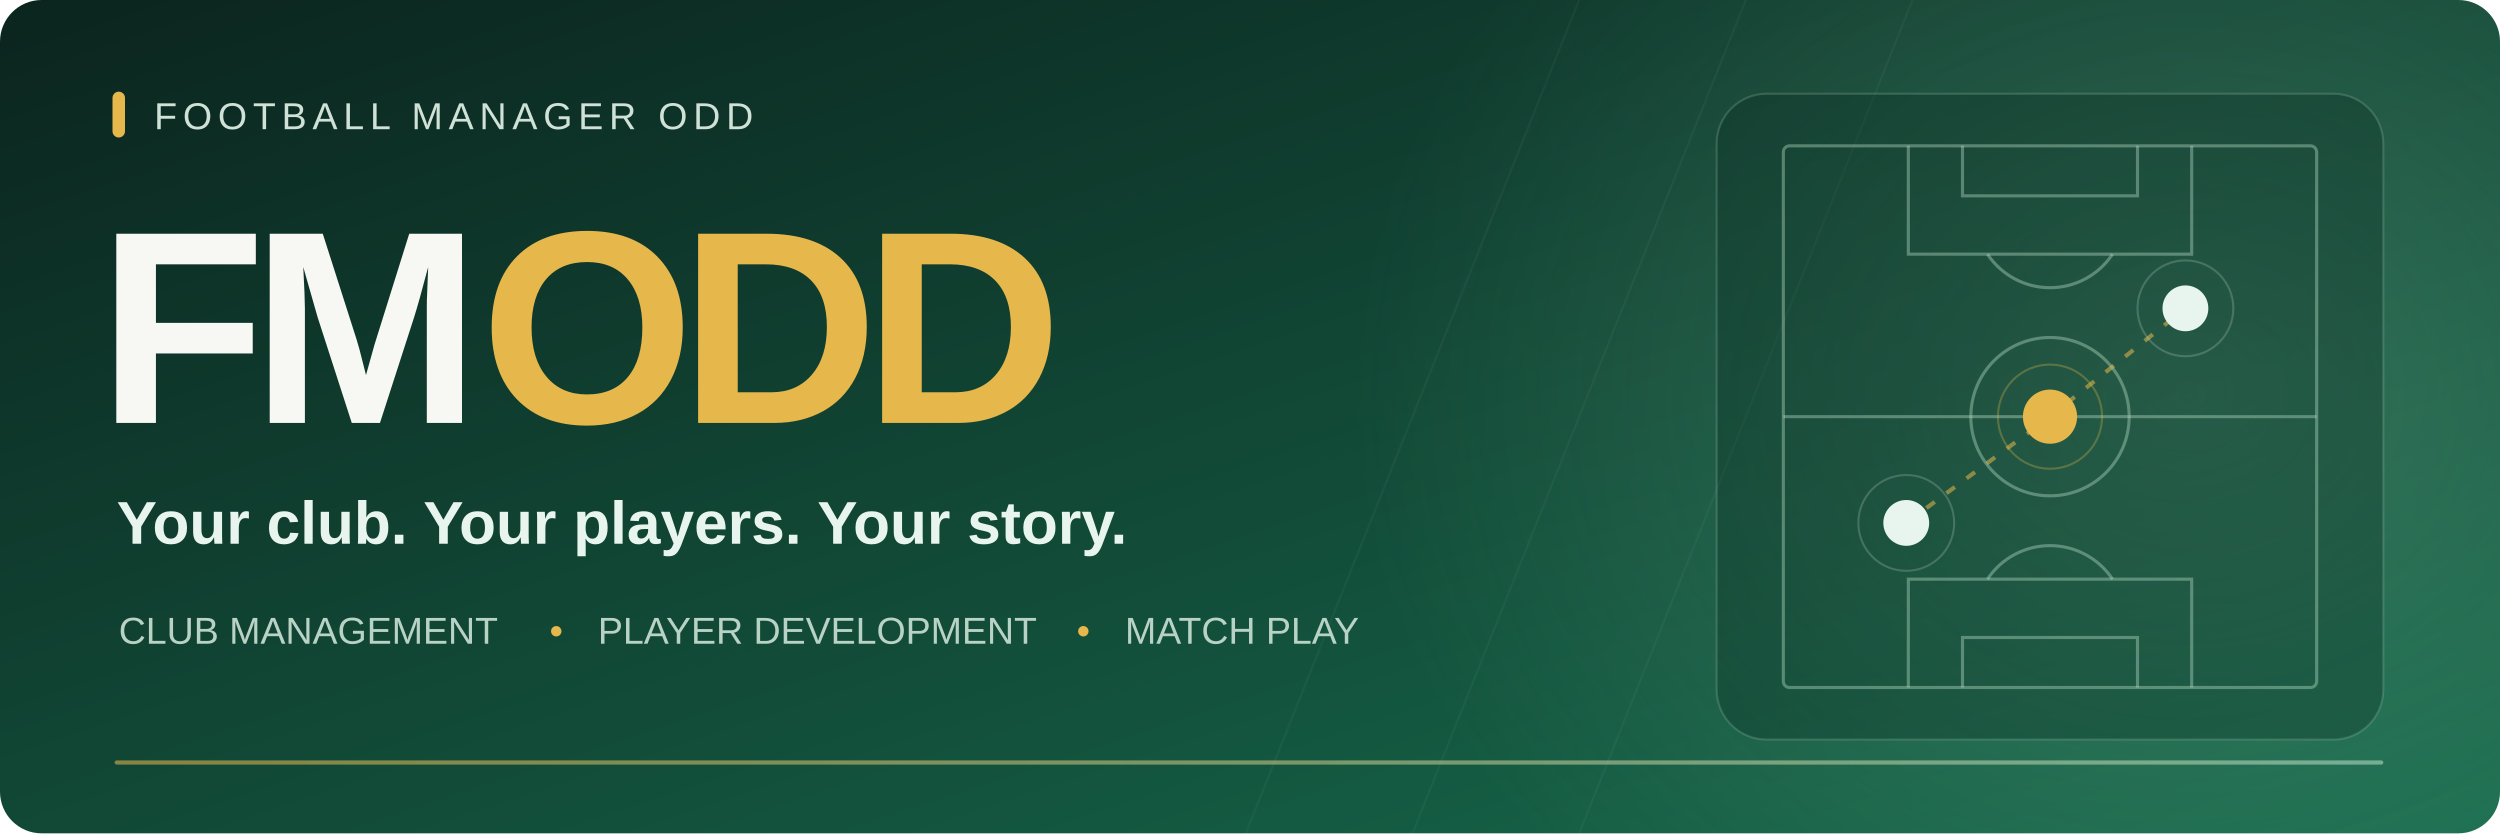
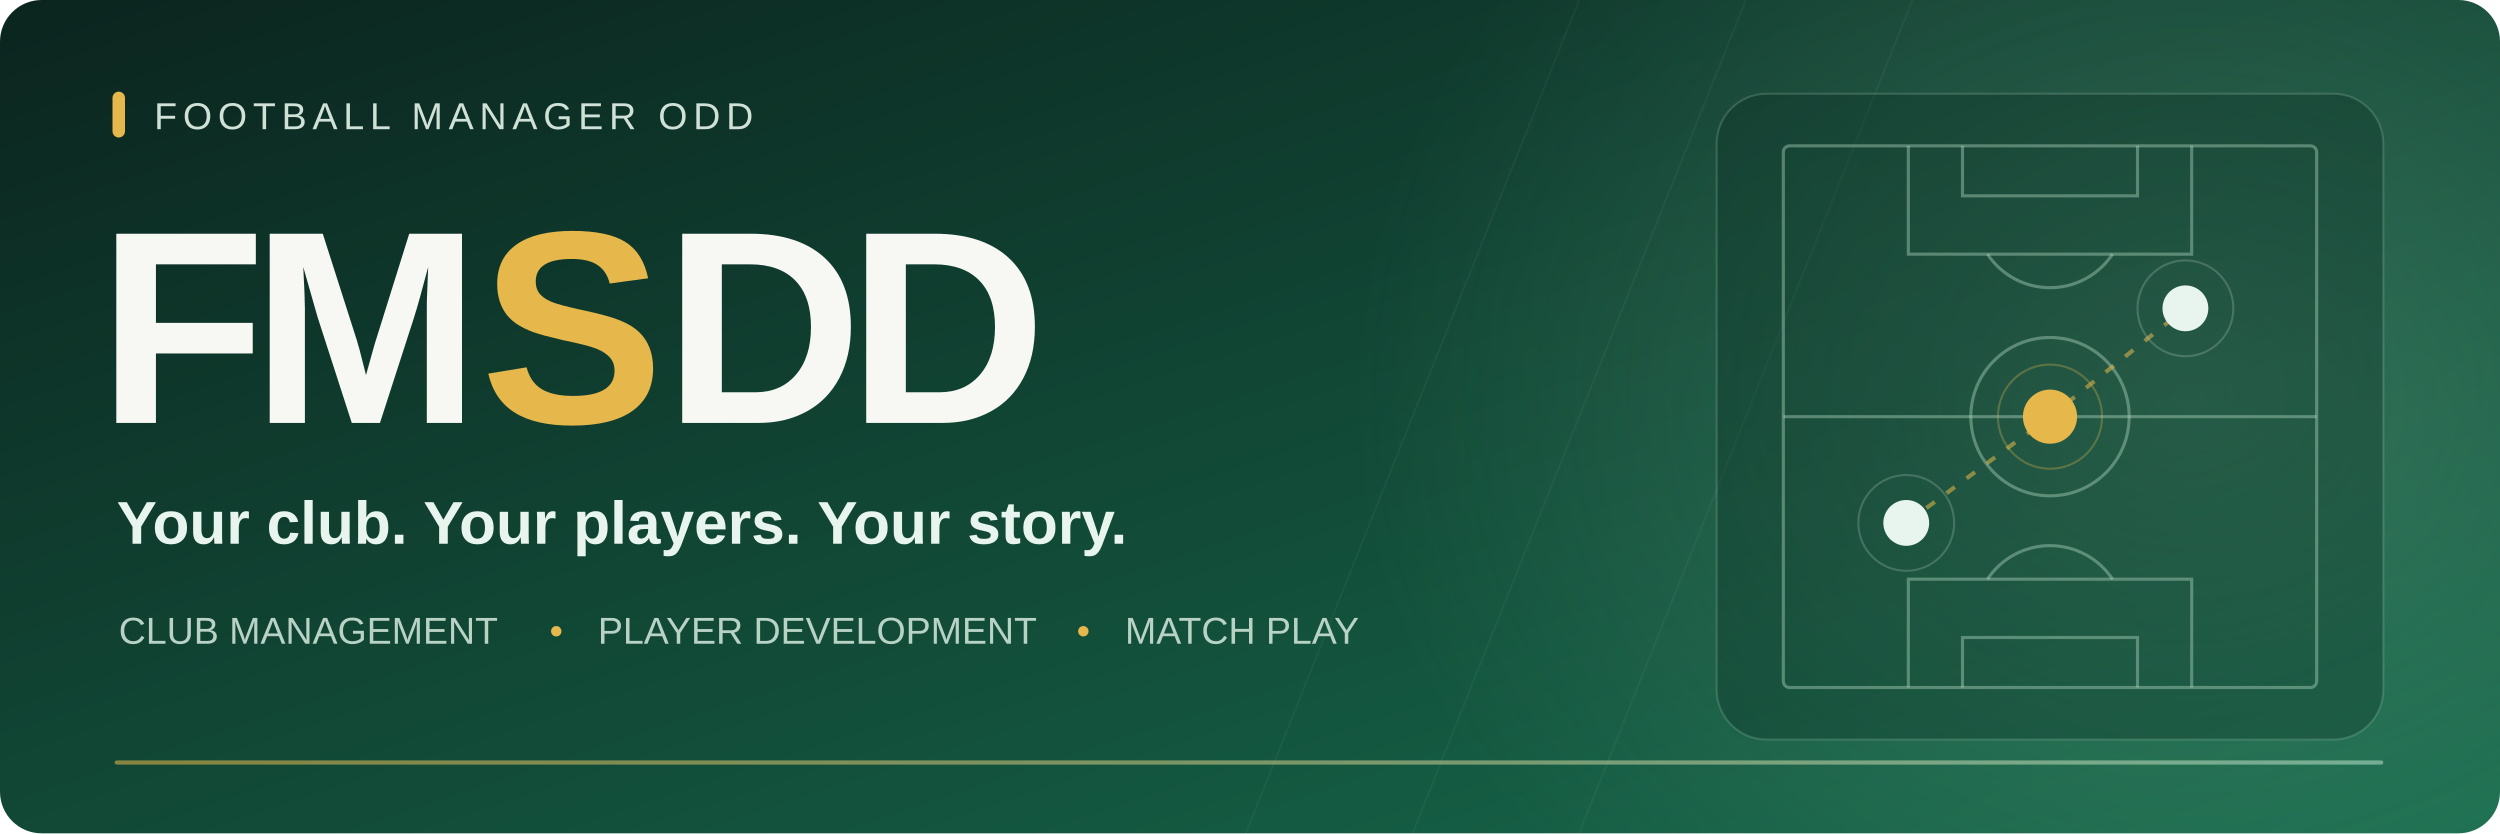
<svg xmlns="http://www.w3.org/2000/svg" width="1200" height="400" viewBox="0 0 1200 400" role="img" aria-labelledby="title desc">
  <defs>
    <linearGradient id="bg" x1="0" y1="0" x2="1" y2="1">
      <stop stop-color="#0b241e" />
      <stop offset="1" stop-color="#176b4d" />
    </linearGradient>
    <linearGradient id="edge" x1="0" y1="0" x2="1" y2="0">
      <stop stop-color="#e6b74b" />
      <stop offset="1" stop-color="#b9dfc8" />
    </linearGradient>
    <radialGradient id="glow">
      <stop stop-color="#a2d3b4" stop-opacity=".22" />
      <stop offset="1" stop-color="#a2d3b4" stop-opacity="0" />
    </radialGradient>
    <clipPath id="clip">
      <rect width="1200" height="400" rx="20" />
    </clipPath>
  </defs>
  <g clip-path="url(#clip)">
    <rect width="1200" height="400" fill="url(#bg)" />
    <ellipse cx="1050" cy="190" rx="400" ry="340" fill="url(#glow)" />
    <path d="M758 0 598 400M838 0 678 400M918 0 758 400" stroke="#d5eade" stroke-opacity=".045" stroke-width="1" />
    <rect x="54" y="44" width="6" height="22" rx="3" fill="#e6b74b" />
    <text x="74" y="62" fill="#d0e2d7" font-family="Arial,sans-serif" font-size="18" letter-spacing="2.8">FOOTBALL MANAGER ODD</text>
-     <text x="47" y="203" fill="#f7f8f3" font-family="Arial,sans-serif" font-size="132" font-weight="800" letter-spacing="-7">FM<tspan fill="#e6b74b">ODD</tspan>
-     </text>
+     <text x="47" y="203" fill="#f7f8f3" font-family="Arial,sans-serif" font-size="132" font-weight="800" letter-spacing="-7">FM<tspan fill="#e6b74b">S</tspan>DD</text>
    <text x="56" y="261" fill="#e8f4ee" font-family="Arial,sans-serif" font-size="29" font-weight="600">Your club. Your players. Your story.</text>
    <text x="57" y="309" fill="#b8d3c5" font-family="Arial,sans-serif" font-size="18">CLUB MANAGEMENT</text>
    <circle cx="267" cy="303" r="2.5" fill="#e6b74b" />
    <text x="287" y="309" fill="#b8d3c5" font-family="Arial,sans-serif" font-size="18">PLAYER DEVELOPMENT</text>
    <circle cx="520" cy="303" r="2.5" fill="#e6b74b" />
    <text x="540" y="309" fill="#b8d3c5" font-family="Arial,sans-serif" font-size="18">MATCH PLAY</text>
    <g transform="translate(824 45)">
      <rect width="320" height="310" rx="24" fill="#082a20" fill-opacity=".3" stroke="#b9dfc8" stroke-opacity=".2" />
      <g fill="none" stroke="#b9dfc8" stroke-width="1.5" stroke-opacity=".4">
        <rect x="32" y="25" width="256" height="260" rx="3" />
        <path d="M32 155H288M92 25V77H228V25M118 25V49H202V25M92 285V233H228V285M118 285V261H202V285" />
        <circle cx="160" cy="155" r="38" />
        <path d="M130 77a36 36 0 0 0 60 0M130 233a36 36 0 0 1 60 0" />
      </g>
      <path d="M91 206 160 155 225 103" fill="none" stroke="#e6b74b" stroke-opacity=".55" stroke-width="2" stroke-dasharray="5 7" />
      <circle cx="91" cy="206" r="11" fill="#e8f4ee" />
      <circle cx="91" cy="206" r="23" fill="none" stroke="#e8f4ee" stroke-opacity=".2" />
      <circle cx="160" cy="155" r="13" fill="#e6b74b" />
      <circle cx="160" cy="155" r="25" fill="none" stroke="#e6b74b" stroke-opacity=".3" />
      <circle cx="225" cy="103" r="11" fill="#e8f4ee" />
      <circle cx="225" cy="103" r="23" fill="none" stroke="#e8f4ee" stroke-opacity=".2" />
    </g>
    <rect x="55" y="365" width="1089" height="2" rx="1" fill="url(#edge)" fill-opacity=".55" />
  </g>
</svg>
